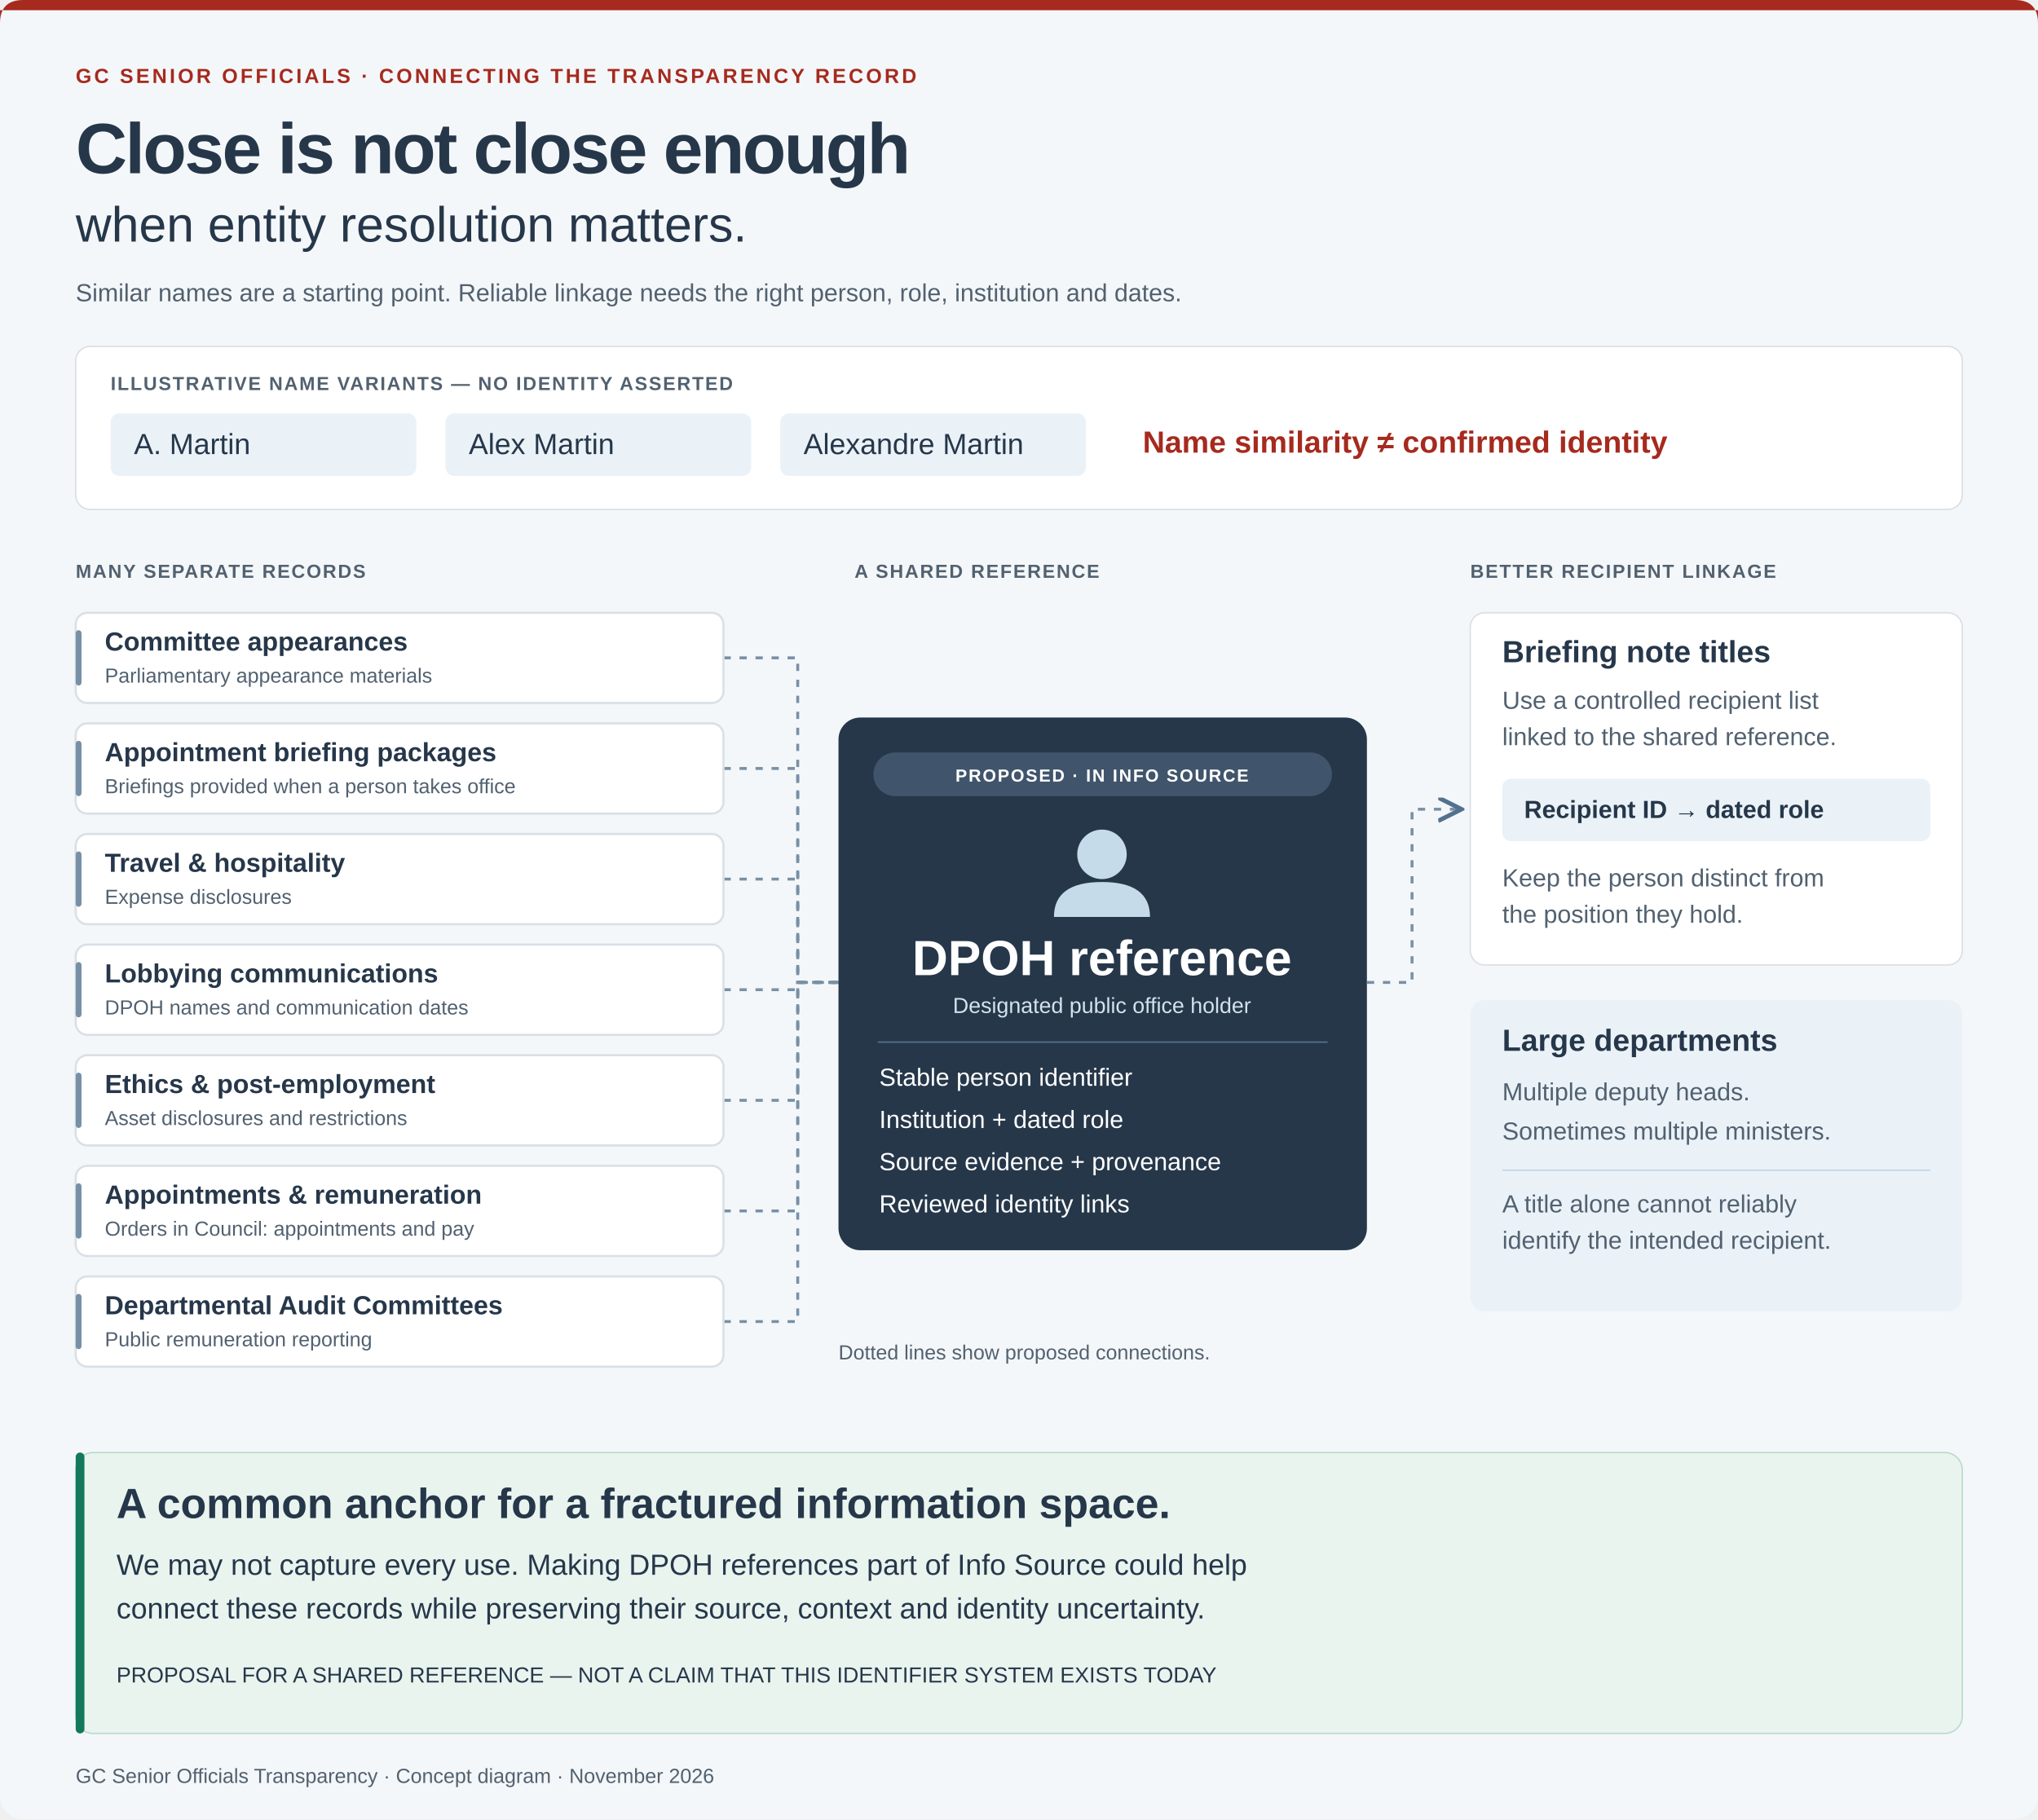
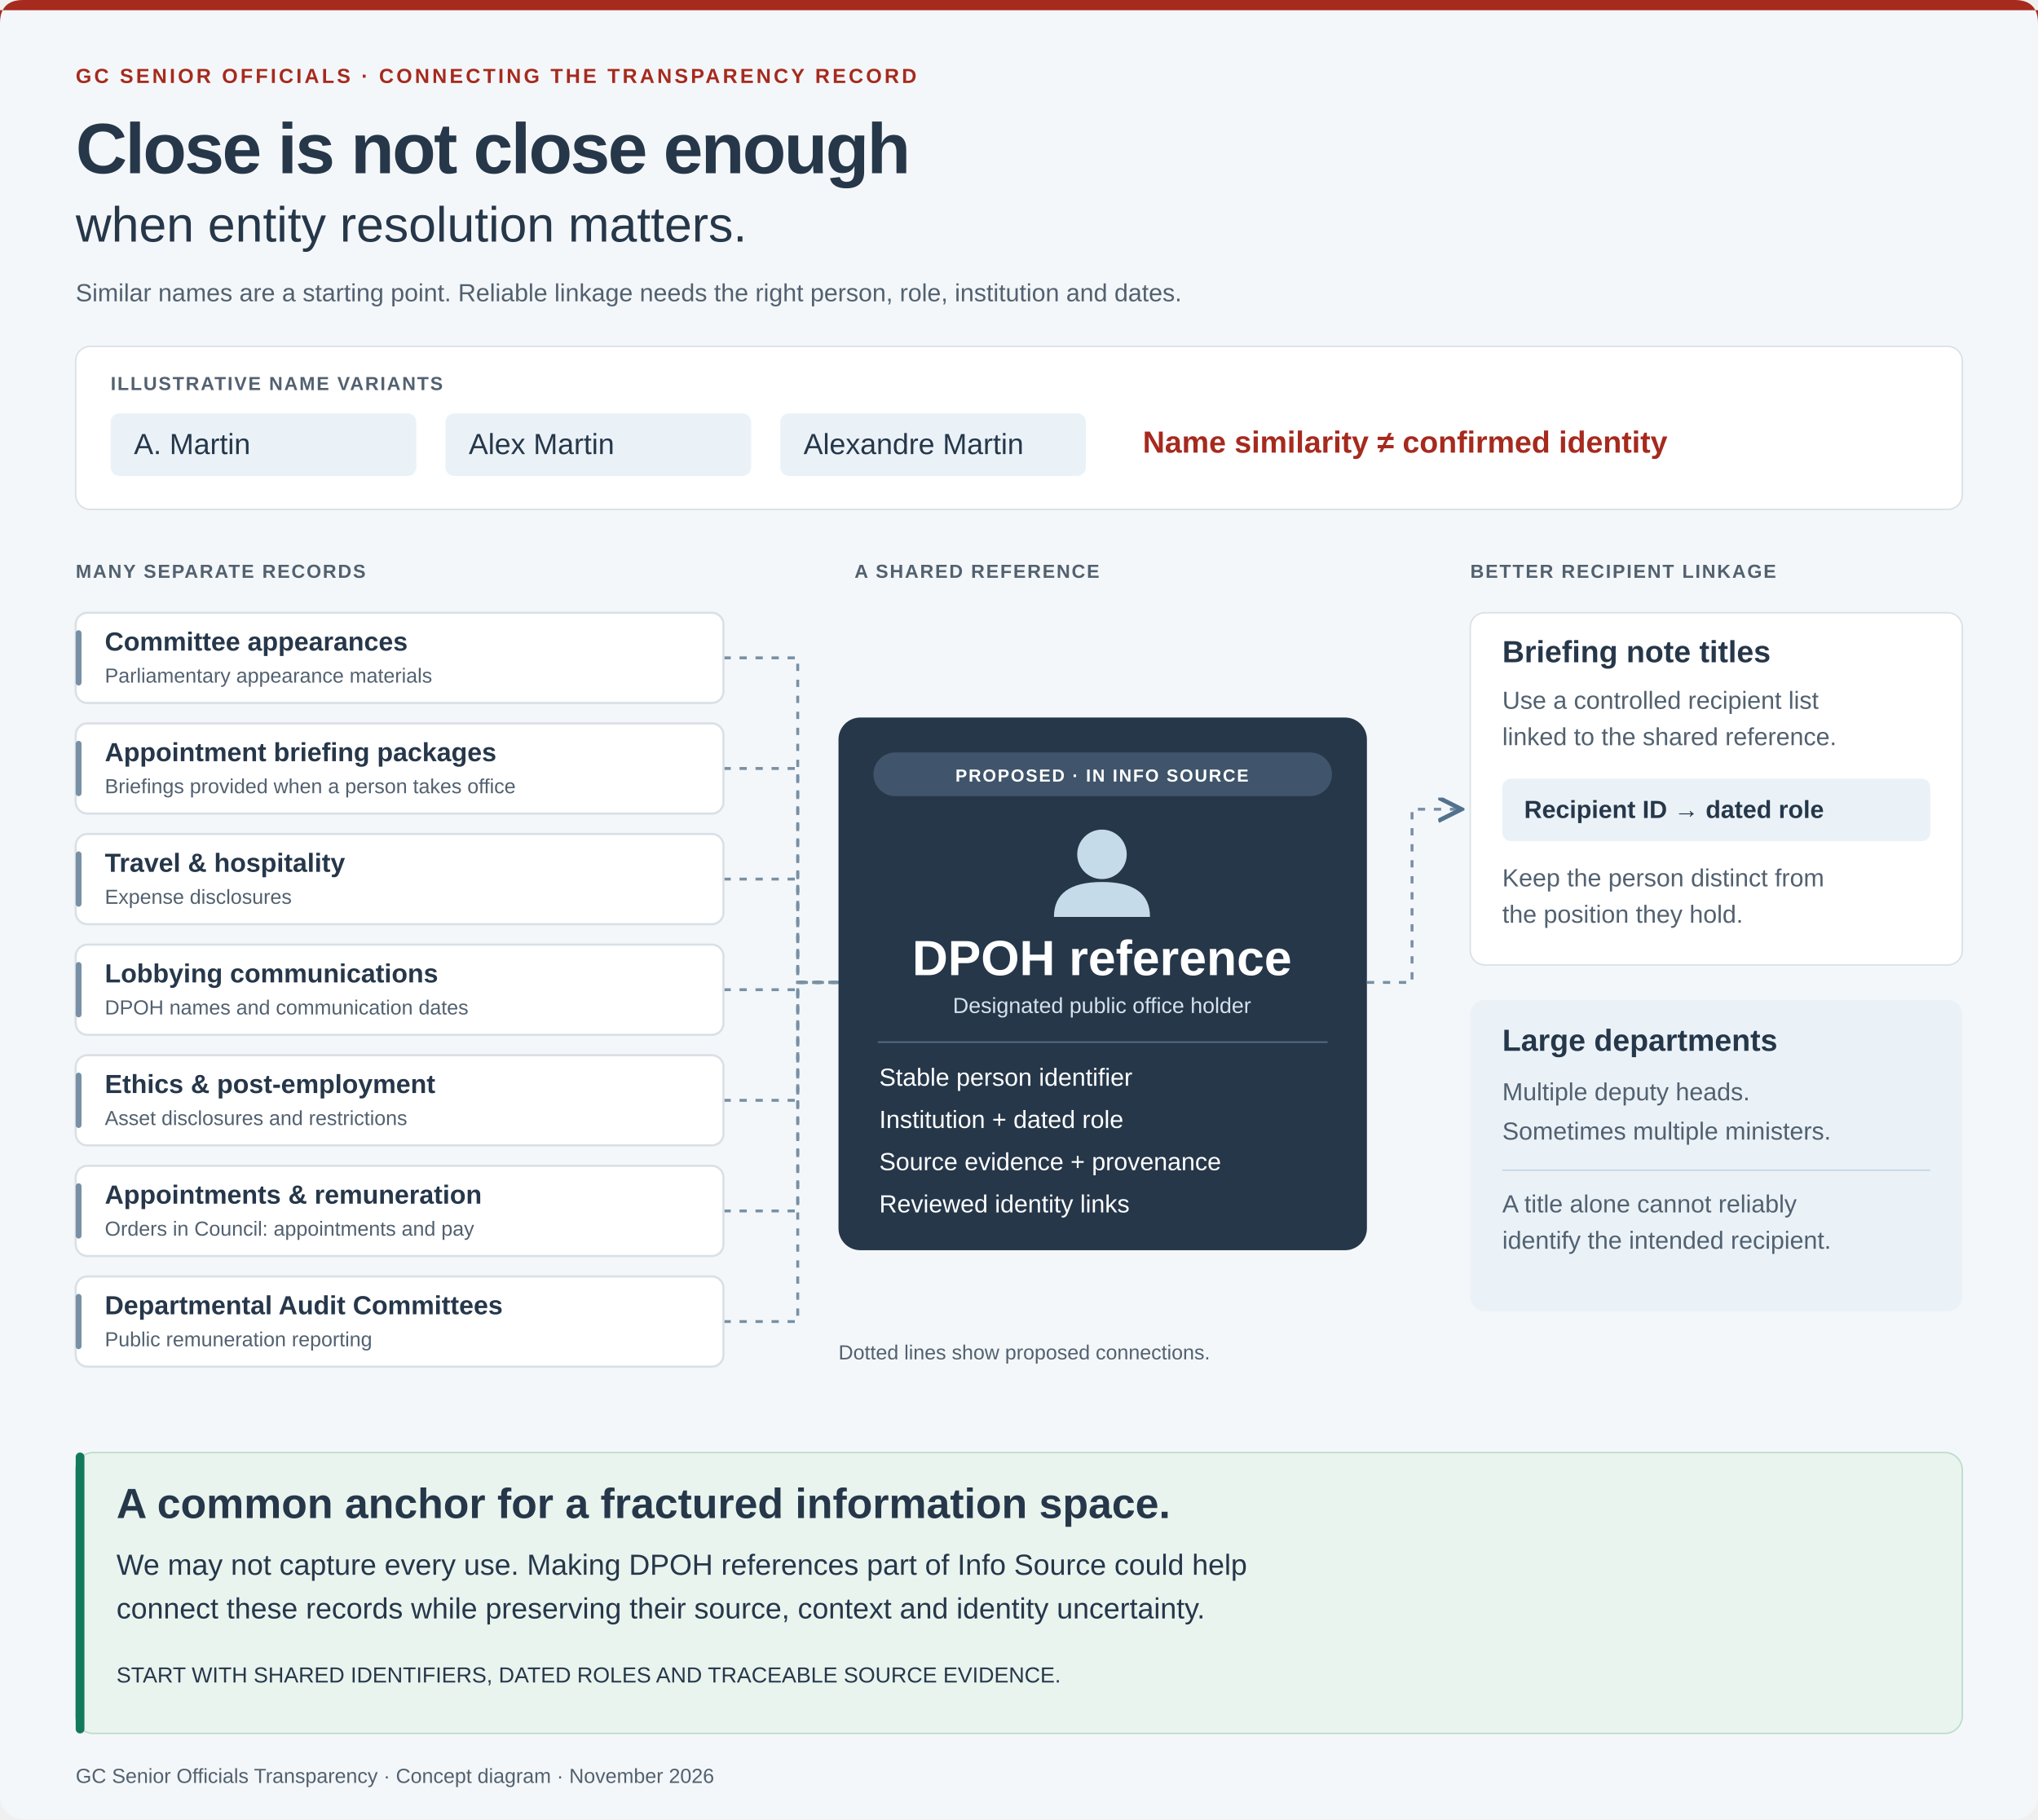
<svg xmlns="http://www.w3.org/2000/svg" width="1400" height="1250" viewBox="0 0 1400 1250" role="img" aria-labelledby="title desc">
  <defs>
    <marker id="arrow" markerWidth="9" markerHeight="9" refX="7" refY="4" orient="auto">
      <path d="M0 0 L8 4 L0 8" fill="none" stroke="#52718e" stroke-width="1.5" />
    </marker>
  </defs>
  <style>text{font-family:Arial,Helvetica,sans-serif;fill:#26374a}.eyebrow{font-size:14px;font-weight:700;letter-spacing:1.8px;fill:#a62a1e}.h{font-size:21px;font-weight:700}.body{font-size:17px;fill:#526170}.small{font-size:14px;fill:#526170}.label{font-size:13px;font-weight:700;letter-spacing:1px;fill:#526170}.source{fill:#fff;stroke:#d9e0e6;stroke-width:1.5}.link{fill:none;stroke:#7890a6;stroke-width:2;stroke-dasharray:5 6}.white{fill:#fff}.pale{fill:#d5e2ec}.alert{fill:#a62a1e}</style>
  <rect width="1400" height="1250" rx="16" fill="#f4f7f9" />
  <path d="M16 0H1384Q1400 0 1400 16V7H0V16Q0 0 16 0" fill="#a62a1e" />
  <text x="52" y="57" class="eyebrow">GC SENIOR OFFICIALS · CONNECTING THE TRANSPARENCY RECORD</text>
  <text x="52" y="119" font-size="49" font-weight="700" letter-spacing="-1.4">Close is not close enough</text>
  <text x="52" y="166" font-size="34" fill="#526170">when entity resolution matters.</text>
  <text x="52" y="207" class="body">Similar names are a starting point. Reliable linkage needs the right person, role, institution and dates.</text>
  <rect x="52" y="238" width="1296" height="112" rx="10" fill="#fff" stroke="#d9e0e6" />
-   <text x="76" y="268" class="label">ILLUSTRATIVE NAME VARIANTS — NO IDENTITY ASSERTED</text>
+   <text x="76" y="268" class="label">ILLUSTRATIVE NAME VARIANTS</text>
  <rect x="76" y="284" width="210" height="43" rx="6" fill="#eaf2f8" />
  <text x="92" y="312" font-size="20">A. Martin</text>
  <rect x="306" y="284" width="210" height="43" rx="6" fill="#eaf2f8" />
  <text x="322" y="312" font-size="20">Alex Martin</text>
  <rect x="536" y="284" width="210" height="43" rx="6" fill="#eaf2f8" />
  <text x="552" y="312" font-size="20">Alexandre Martin</text>
  <text x="785" y="311" font-size="21" font-weight="700" class="alert">Name similarity ≠ confirmed identity</text>
  <text x="52" y="397" class="label">MANY SEPARATE RECORDS</text>
  <text x="587" y="397" class="label">A SHARED REFERENCE</text>
  <text x="1010" y="397" class="label">BETTER RECIPIENT LINKAGE</text>
  <path class="link" d="M497 452 H526 Q548 452 548 452 V675 H576" />
  <rect class="source" x="52" y="421" width="445" height="62" rx="8" />
  <rect x="52" y="433" width="4" height="38" rx="2" fill="#7890a6" />
  <text x="72" y="447" font-size="18" font-weight="700">Committee appearances</text>
  <text x="72" y="469" class="small">Parliamentary appearance materials</text>
  <path class="link" d="M497 528 H526 Q548 528 548 528 V675 H576" />
  <rect class="source" x="52" y="497" width="445" height="62" rx="8" />
  <rect x="52" y="509" width="4" height="38" rx="2" fill="#7890a6" />
  <text x="72" y="523" font-size="18" font-weight="700">Appointment briefing packages</text>
  <text x="72" y="545" class="small">Briefings provided when a person takes office</text>
  <path class="link" d="M497 604 H526 Q548 604 548 604 V675 H576" />
  <rect class="source" x="52" y="573" width="445" height="62" rx="8" />
  <rect x="52" y="585" width="4" height="38" rx="2" fill="#7890a6" />
  <text x="72" y="599" font-size="18" font-weight="700">Travel &amp; hospitality</text>
  <text x="72" y="621" class="small">Expense disclosures</text>
  <path class="link" d="M497 680 H526 Q548 680 548 680 V675 H576" />
  <rect class="source" x="52" y="649" width="445" height="62" rx="8" />
  <rect x="52" y="661" width="4" height="38" rx="2" fill="#7890a6" />
  <text x="72" y="675" font-size="18" font-weight="700">Lobbying communications</text>
  <text x="72" y="697" class="small">DPOH names and communication dates</text>
  <path class="link" d="M497 756 H526 Q548 756 548 756 V675 H576" />
  <rect class="source" x="52" y="725" width="445" height="62" rx="8" />
  <rect x="52" y="737" width="4" height="38" rx="2" fill="#7890a6" />
  <text x="72" y="751" font-size="18" font-weight="700">Ethics &amp; post-employment</text>
  <text x="72" y="773" class="small">Asset disclosures and restrictions</text>
  <path class="link" d="M497 832 H526 Q548 832 548 832 V675 H576" />
  <rect class="source" x="52" y="801" width="445" height="62" rx="8" />
  <rect x="52" y="813" width="4" height="38" rx="2" fill="#7890a6" />
  <text x="72" y="827" font-size="18" font-weight="700">Appointments &amp; remuneration</text>
  <text x="72" y="849" class="small">Orders in Council: appointments and pay</text>
  <path class="link" d="M497 908 H526 Q548 908 548 908 V675 H576" />
  <rect class="source" x="52" y="877" width="445" height="62" rx="8" />
  <rect x="52" y="889" width="4" height="38" rx="2" fill="#7890a6" />
  <text x="72" y="903" font-size="18" font-weight="700">Departmental Audit Committees</text>
  <text x="72" y="925" class="small">Public remuneration reporting</text>
  <rect x="576" y="493" width="363" height="366" rx="15" fill="#26374a" />
  <rect x="600" y="517" width="315" height="30" rx="15" fill="#40556b" />
  <text x="757" y="537" text-anchor="middle" font-size="12" font-weight="700" letter-spacing="1" class="white">PROPOSED · IN INFO SOURCE</text>
  <circle cx="757" cy="587" r="17" fill="#c5dbe9" />
  <path d="M724 630Q724 606 757 606Q790 606 790 630" fill="#c5dbe9" />
  <text x="757" y="670" text-anchor="middle" font-size="34" font-weight="700" class="white">DPOH reference</text>
  <text x="757" y="696" text-anchor="middle" font-size="15" class="pale">Designated public office holder</text>
  <path d="M603 716H912" stroke="#587087" />
  <text x="604" y="746" font-size="17" class="white">Stable person identifier</text>
  <text x="604" y="775" font-size="17" class="white">Institution + dated role</text>
  <text x="604" y="804" font-size="17" class="white">Source evidence + provenance</text>
  <text x="604" y="833" font-size="17" class="white">Reviewed identity links</text>
  <path d="M939 675H970V556H1002" class="link" marker-end="url(#arrow)" />
  <rect x="1010" y="421" width="338" height="242" rx="10" fill="#fff" stroke="#d9e0e6" />
  <text x="1032" y="455" class="h">Briefing note titles</text>
  <text x="1032" y="487" class="body">Use a controlled recipient list</text>
  <text x="1032" y="512" class="body">linked to the shared reference.</text>
  <rect x="1032" y="535" width="294" height="43" rx="6" fill="#eaf2f8" />
  <text x="1047" y="562" font-size="17" font-weight="700">Recipient ID → dated role</text>
  <text x="1032" y="609" class="body">Keep the person distinct from</text>
  <text x="1032" y="634" class="body">the position they hold.</text>
  <rect x="1010" y="687" width="338" height="214" rx="10" fill="#eaf2f8" />
  <text x="1032" y="722" class="h">Large departments</text>
  <text x="1032" y="756" class="body">Multiple deputy heads.</text>
  <text x="1032" y="783" class="body">Sometimes multiple ministers.</text>
  <path d="M1032 804H1326" stroke="#c3d4e1" />
  <text x="1032" y="833" class="body">A title alone cannot reliably</text>
  <text x="1032" y="858" class="body">identify the intended recipient.</text>
  <text x="576" y="934" class="small">Dotted lines show proposed connections.</text>
  <rect x="52" y="998" width="1296" height="193" rx="12" fill="#e9f4ef" stroke="#bcdccc" />
  <rect x="52" y="998" width="6" height="193" rx="3" fill="#13795b" />
  <text x="80" y="1043" font-size="29" font-weight="700" fill="#155b46">A common anchor for a fractured information space.</text>
  <text x="80" y="1082" font-size="20">We may not capture every use. Making DPOH references part of Info Source could help</text>
  <text x="80" y="1112" font-size="20">connect these records while preserving their source, context and identity uncertainty.</text>
-   <text x="80" y="1156" font-size="15" fill="#155b46">PROPOSAL FOR A SHARED REFERENCE — NOT A CLAIM THAT THIS IDENTIFIER SYSTEM EXISTS TODAY</text>
+   <text x="80" y="1156" font-size="15" fill="#155b46">START WITH SHARED IDENTIFIERS, DATED ROLES AND TRACEABLE SOURCE EVIDENCE.</text>
  <text x="52" y="1225" class="small">GC Senior Officials Transparency · Concept diagram · November 2026</text>
</svg>
